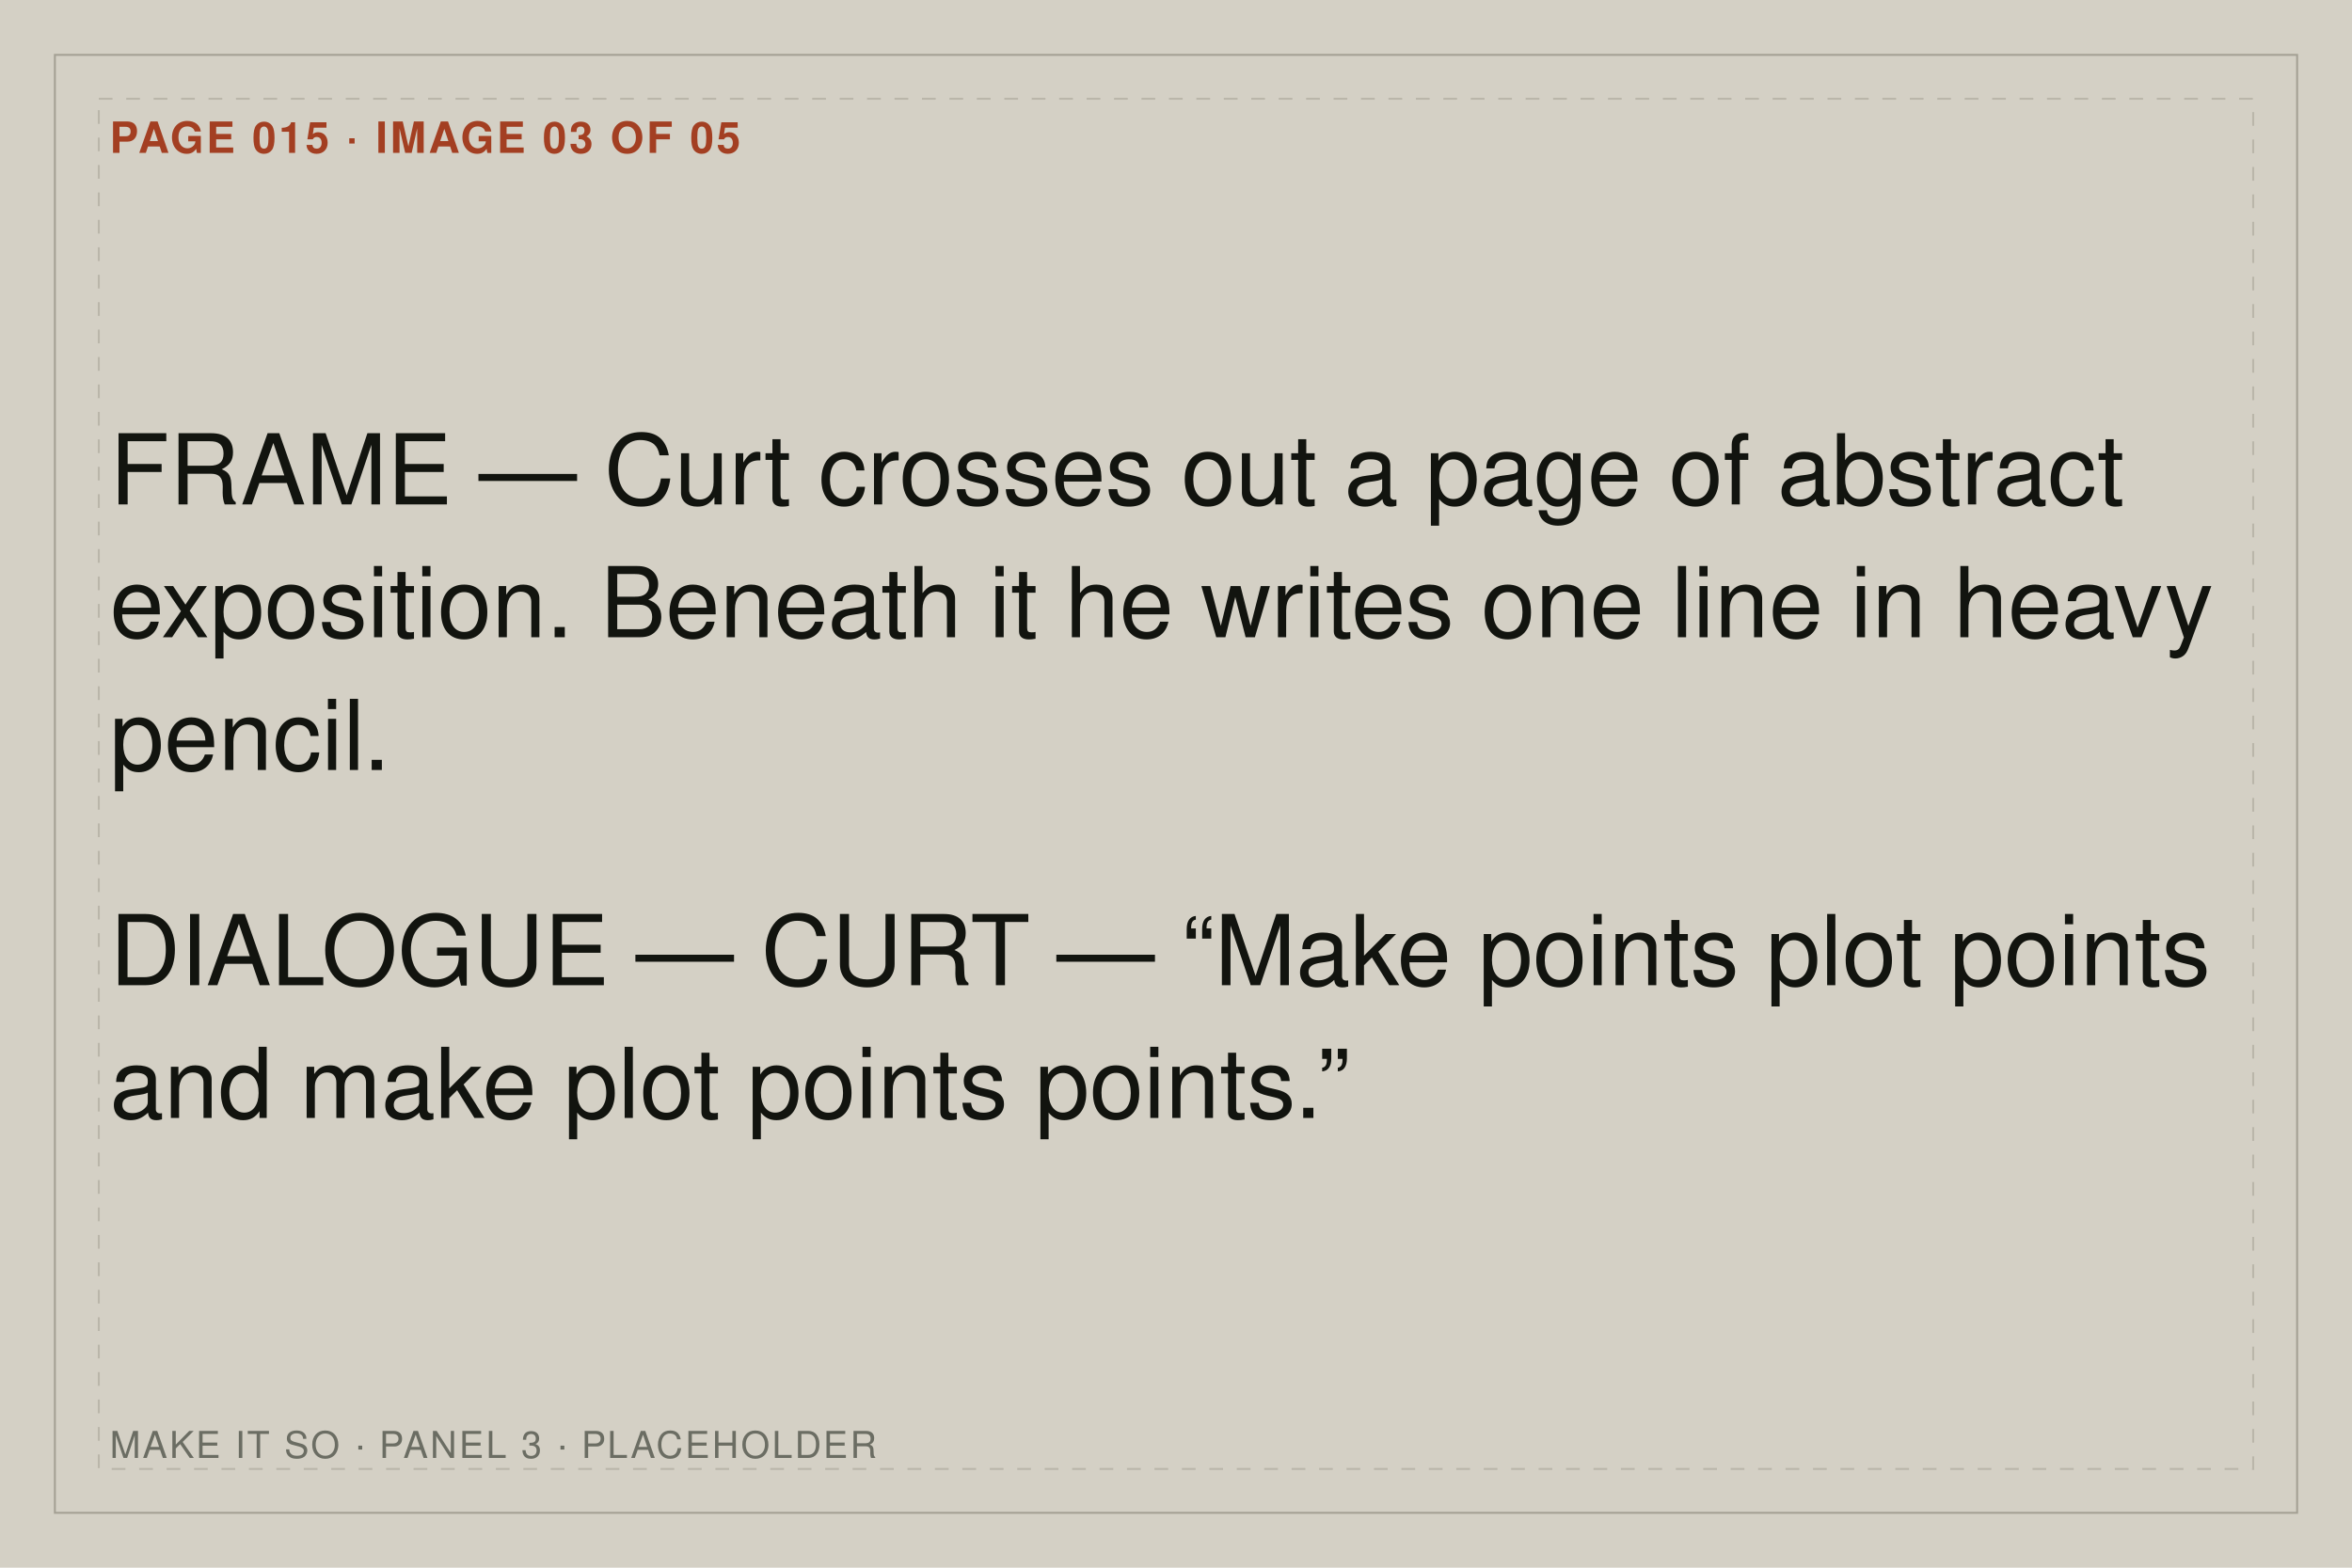
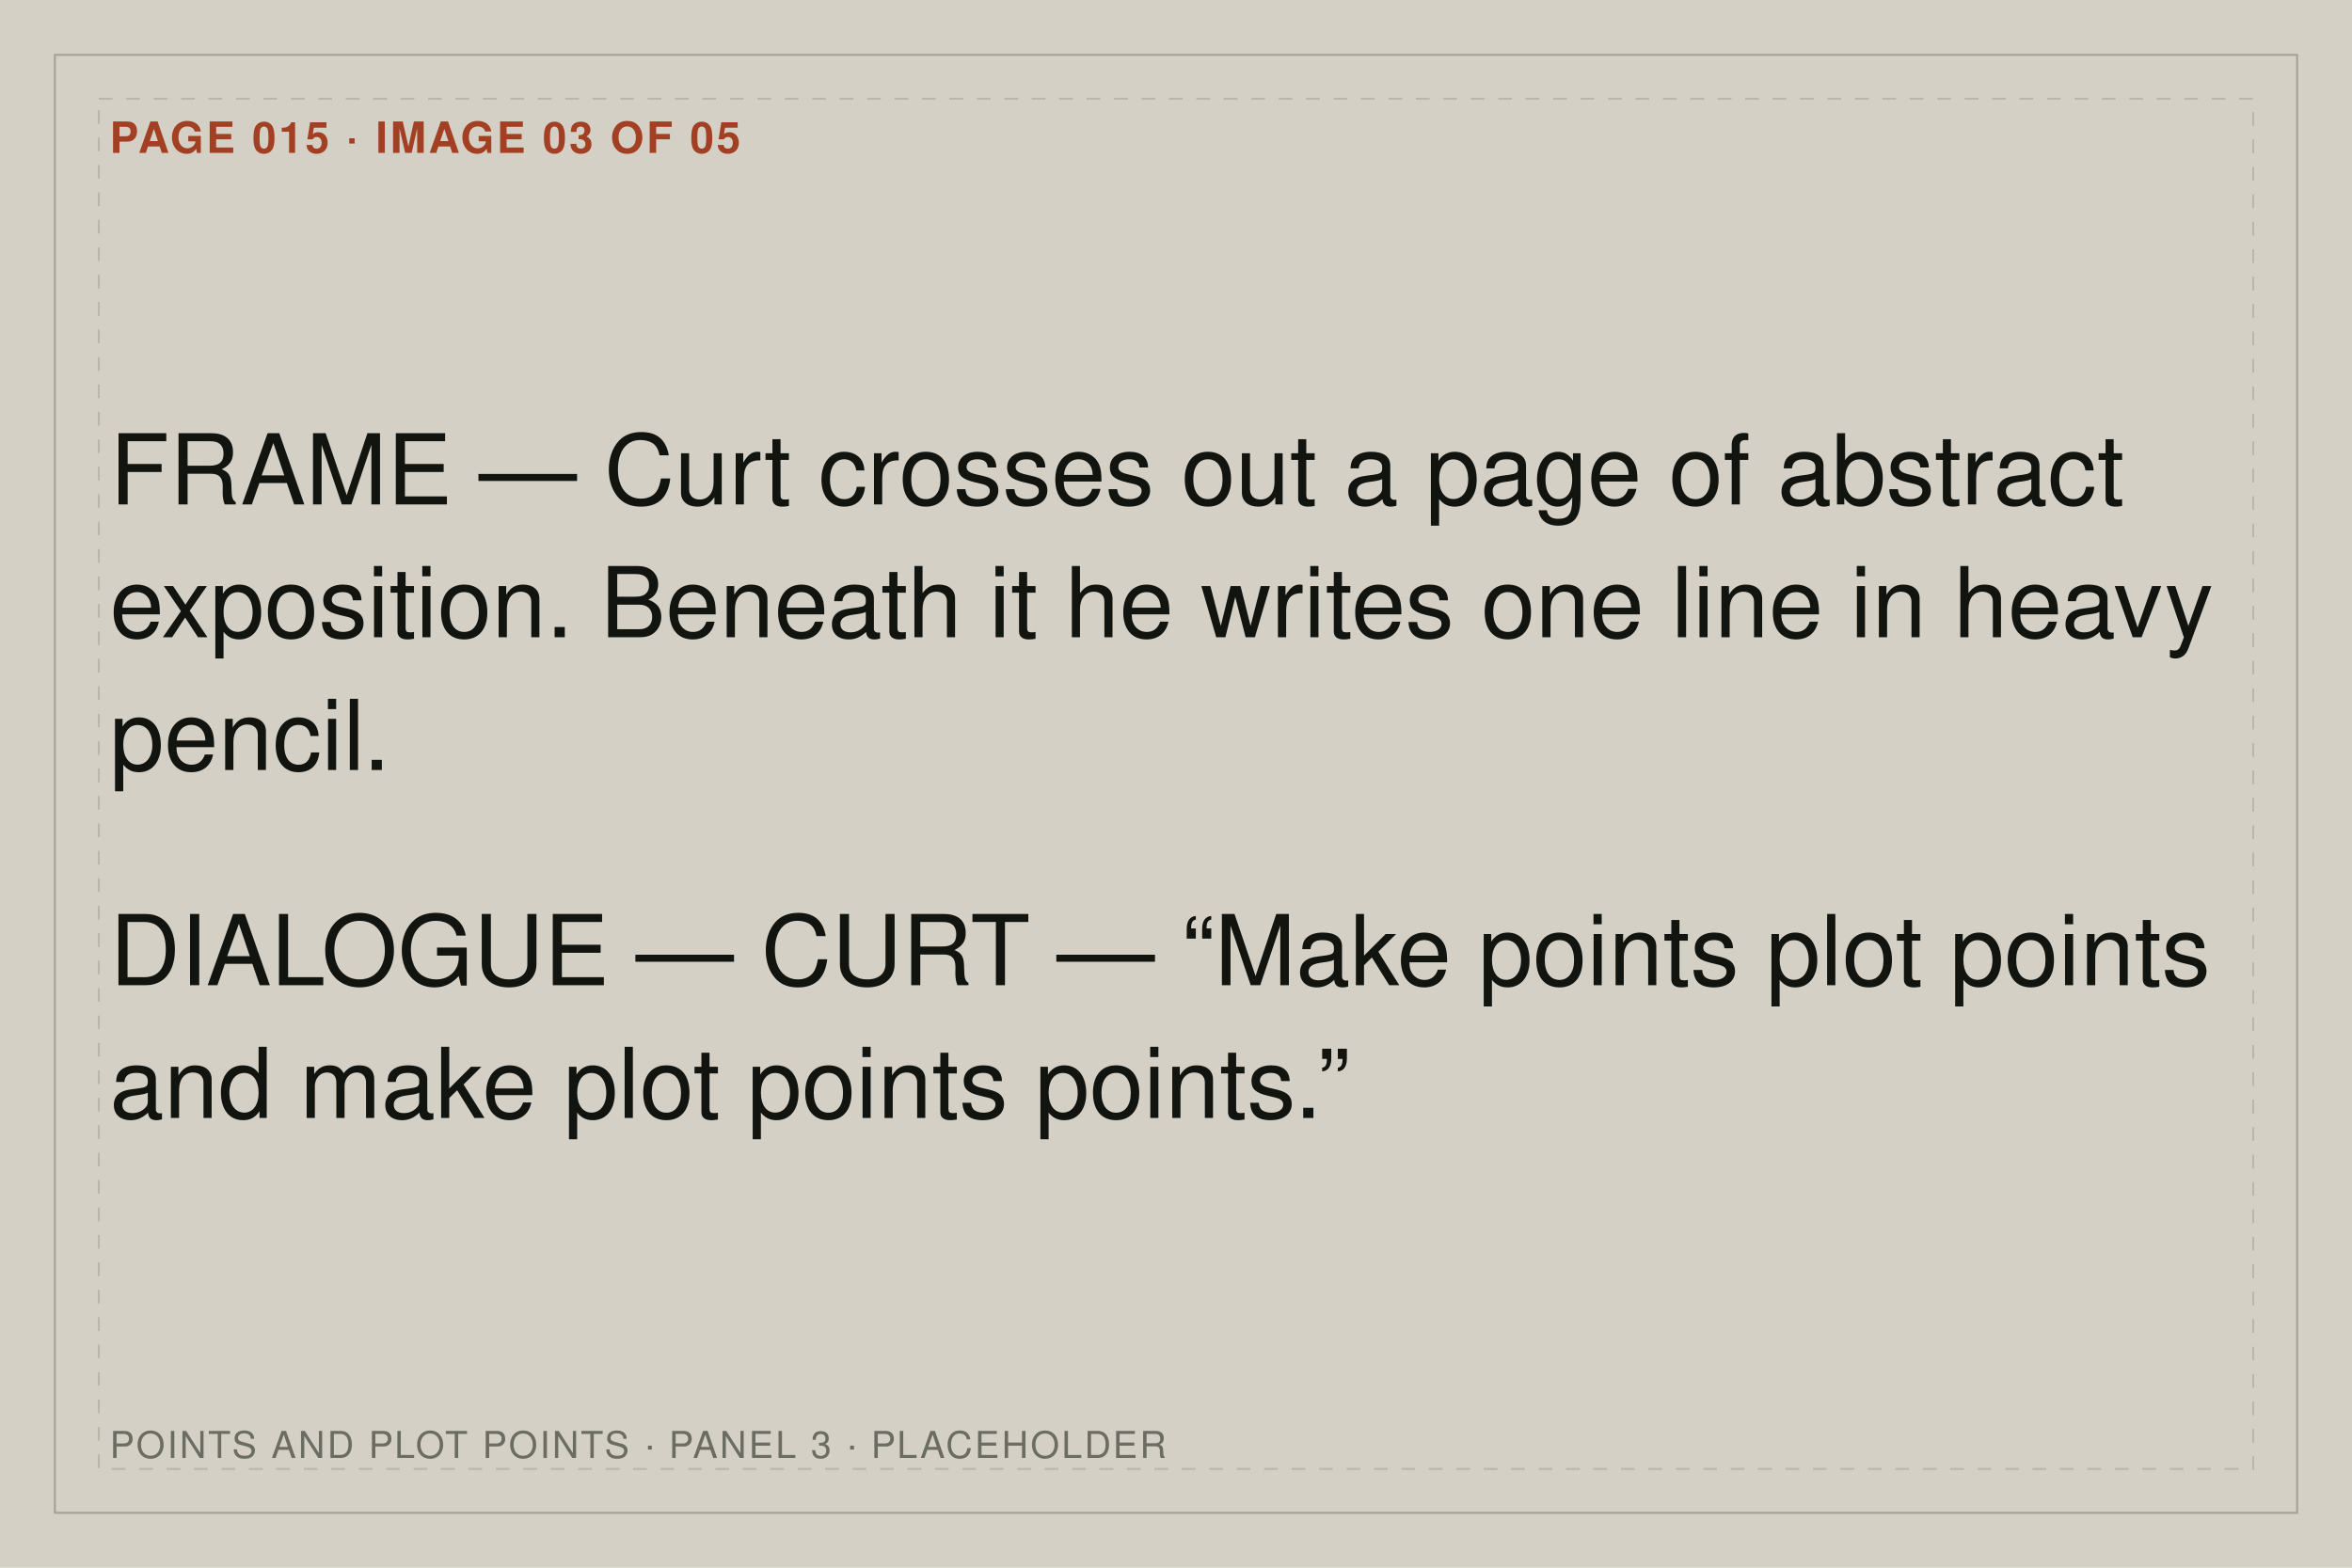
<svg xmlns="http://www.w3.org/2000/svg" width="1200" height="800" viewBox="0 0 1200 800" role="img" aria-labelledby="title">
  <rect width="1200" height="800" fill="#d4d0c5" />
  <rect x="28" y="28" width="1144" height="744" fill="none" stroke="#a4a094" stroke-width="1" />
  <rect x="50.4" y="50.4" width="1099.2" height="699.2" fill="none" stroke="#a4a094" stroke-width="1" stroke-dasharray="7 7" opacity="0.55" />
  <g font-family="Helvetica, Arial, 'Liberation Sans', 'Nimbus Sans', sans-serif">
    <text x="56" y="78" font-size="22" font-weight="700" letter-spacing="1.32" fill="#a33f22">PAGE 015 · IMAGE 03 OF 05</text>
    <text font-size="49.83" fill="#12140f" text-anchor="start" xml:space="preserve">
      <tspan x="56" y="257.4">FRAME — Curt crosses out a page of abstract</tspan>
      <tspan x="56" y="325.17">exposition. Beneath it he writes one line in heavy</tspan>
      <tspan x="56" y="392.94">pencil.</tspan>
      <tspan x="56" y="502.74">DIALOGUE — CURT — “Make points plot points</tspan>
      <tspan x="56" y="570.51">and make plot points points.”</tspan>
    </text>
-     <text x="56" y="744" font-size="18.92" letter-spacing="1.1" fill="#6b6d63">MAKE IT SO · PANEL 3 · PLACEHOLDER</text>
+     <text x="56" y="744" font-size="18.92" letter-spacing="1.1" fill="#6b6d63">POINTS AND PLOT POINTS · PANEL 3 · PLACEHOLDER</text>
  </g>
</svg>
